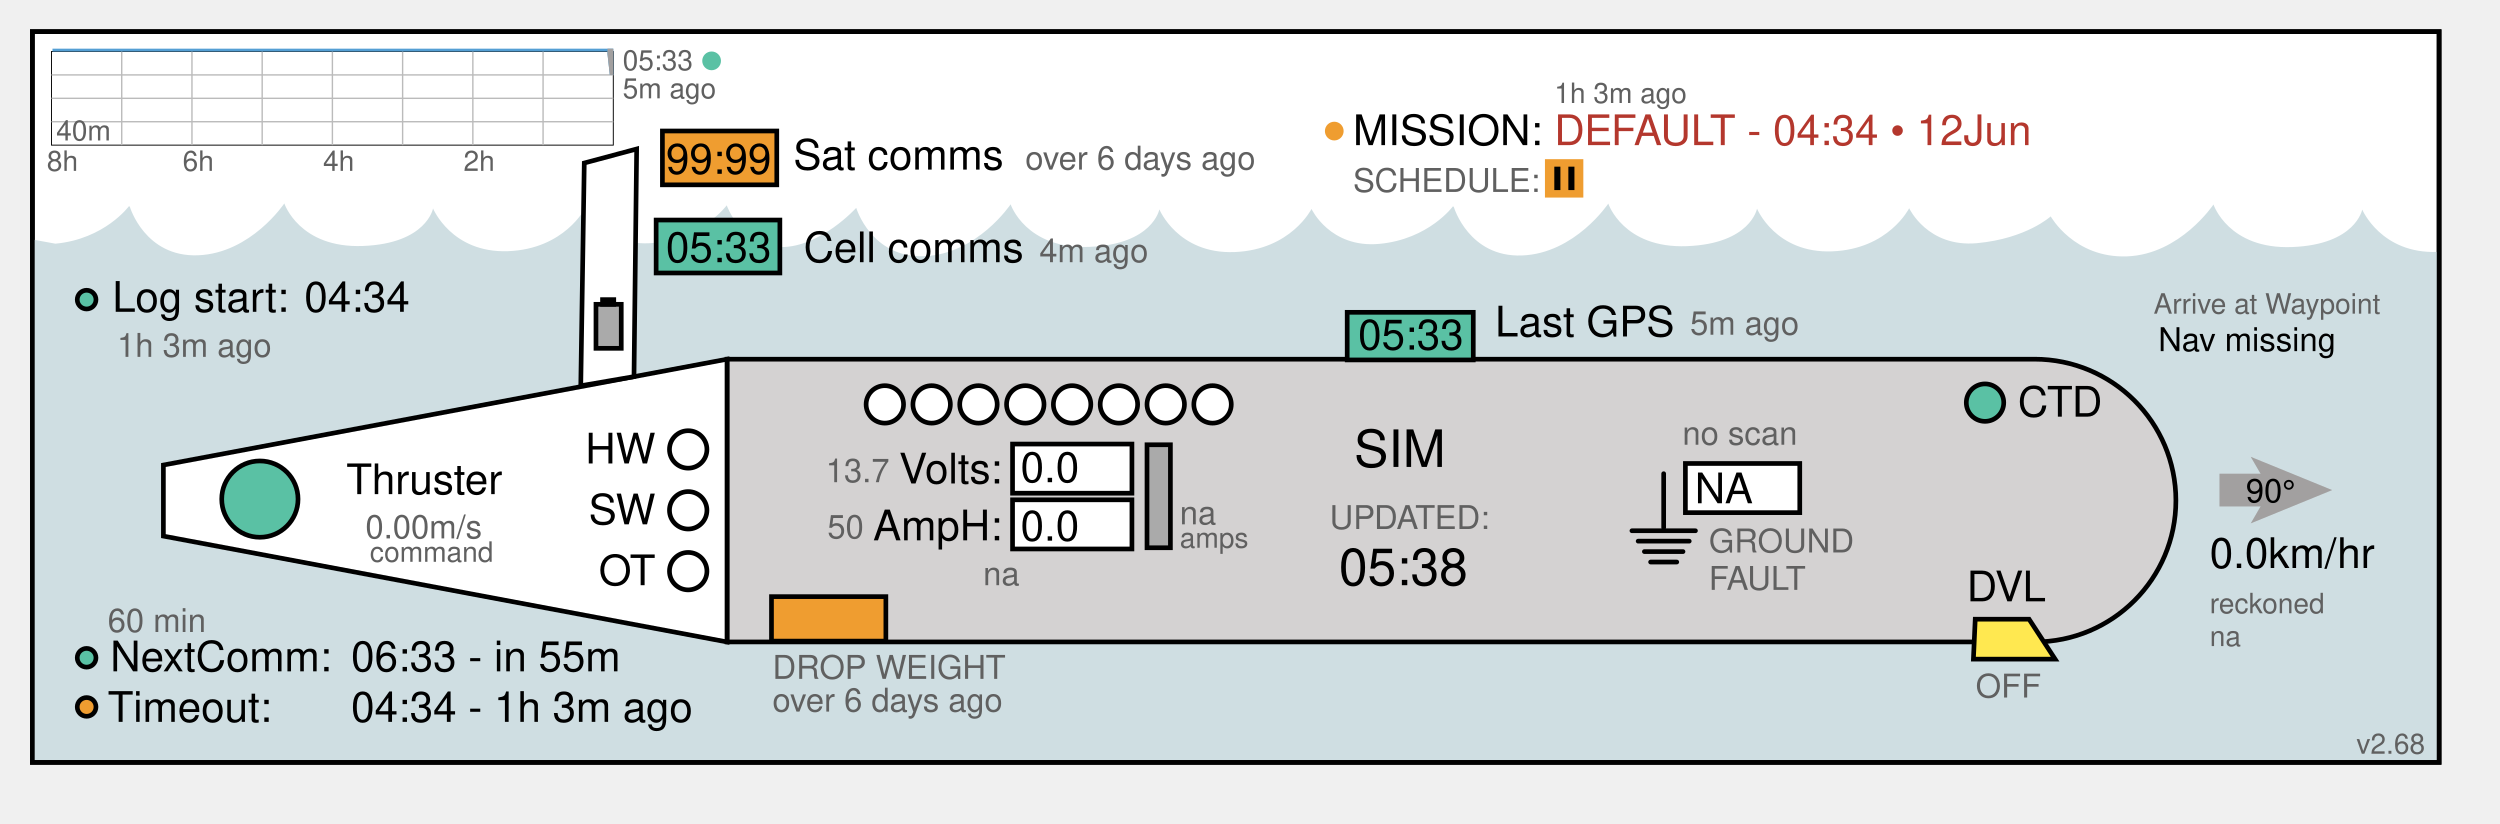
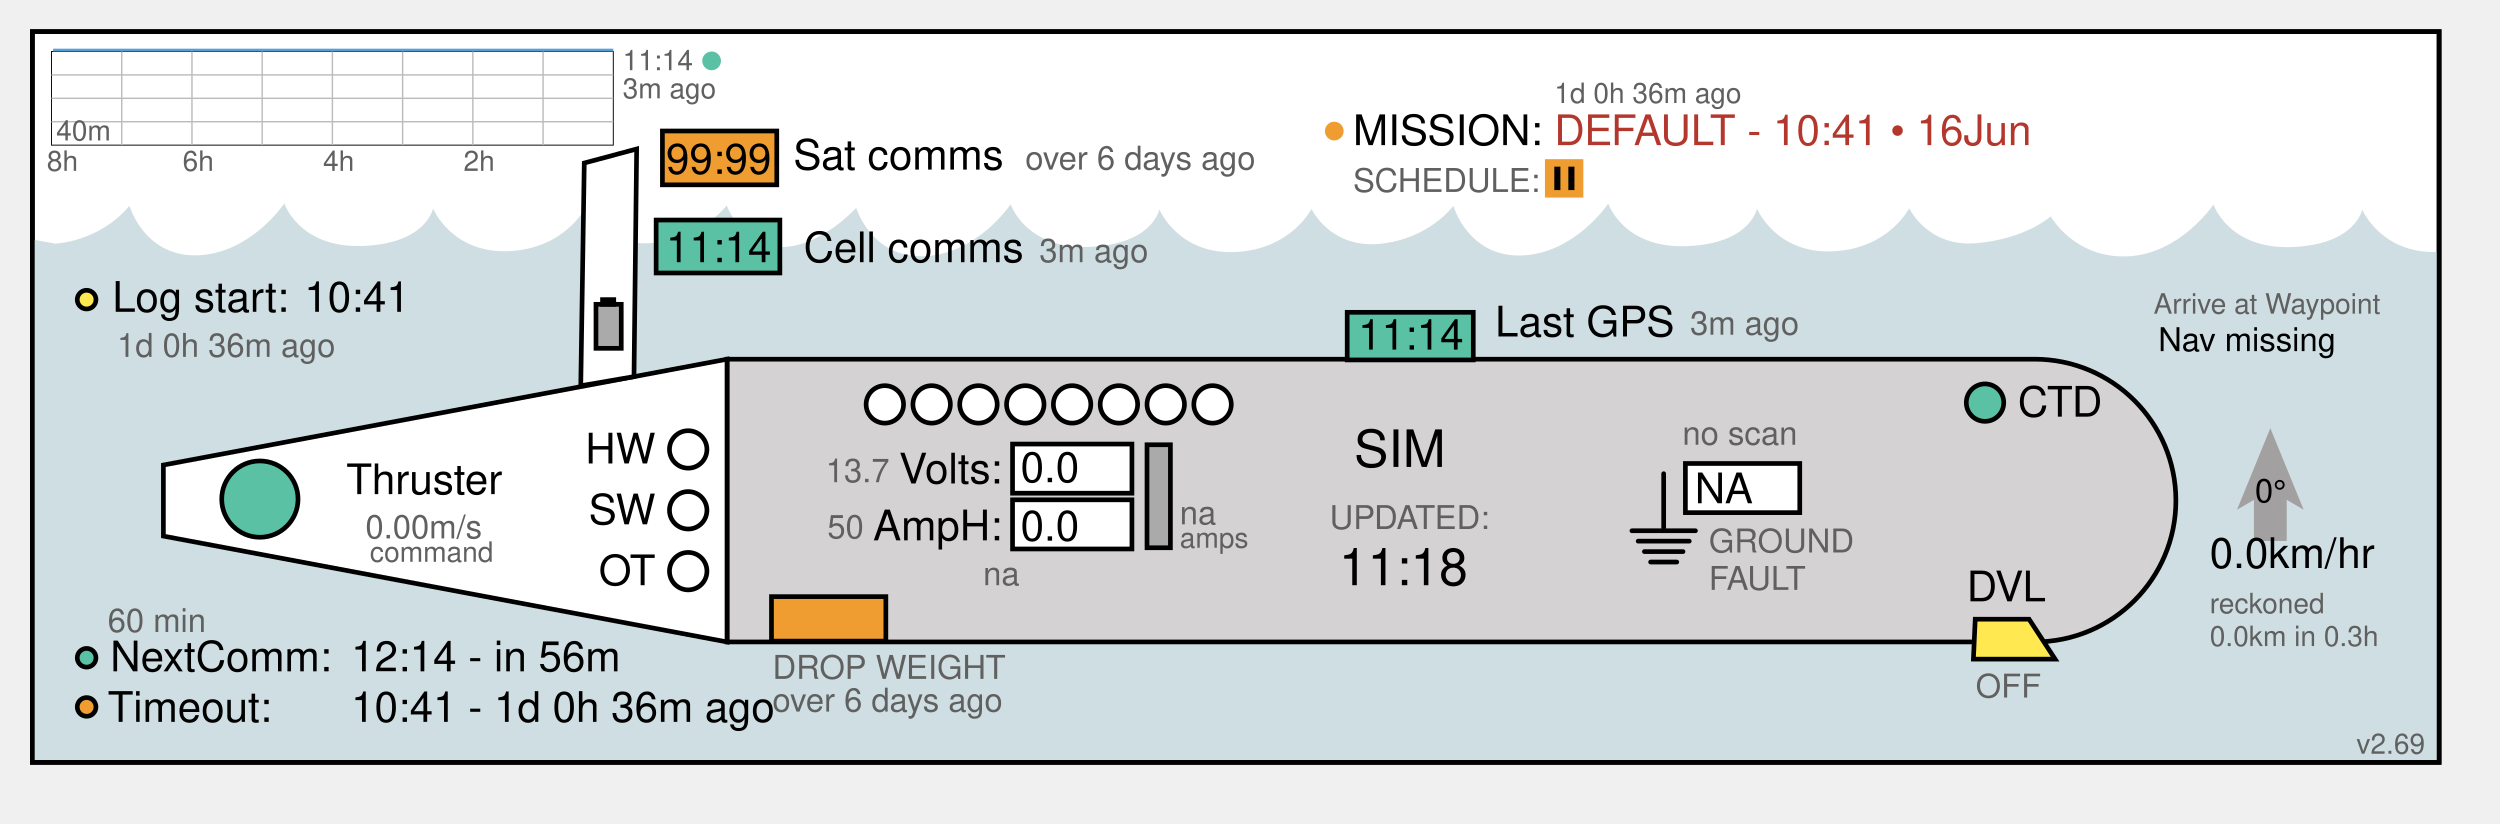
<svg xmlns="http://www.w3.org/2000/svg" version="1.1" id="Layer_1" x="0px" y="0px" viewBox="120 155 534 176" xml:space="preserve">
  <style type="text/css">
	.st0{fill:#CFDEE2;} 
	.st1{fill:none;stroke:#000000; }
	.st2{fill:#D4D2D2;stroke:#000000; } 
	.st3{fill:#FFFFFF;stroke:#000000; } 
	.st4{fill:#5AC1A4;stroke:#000000; } 
	.st5{fill:#FFE850;stroke:#000000; } 
	.st6{fill:#EF9D30;stroke:#000000; } 
	.st7{fill:#FFFFFF;stroke:#000000;stroke-linecap:round; }
	.st8{fill:#C6C4C4;stroke:#000000;stroke-linecap:round; }
	.st9{font-family:HelveticaNeue, Helvetica, Arial, sans-serif;}
	.st10{font-size:9px;}
	.st11{fill:#6D6E6E;stroke:#000000; } 
	.st12{fill:#606060;}  
	.st13{font-size:7px;}
	.st14{font-family:HelveticaNeue-Medium, Helvetica, Arial, sans-serif; }
	.st15{font-size:11px;}
	.st16{fill:#A2A0A0;} 
	.st17{fill:#e3cfa7;} 
	.st18{fill:none;stroke:none; } 
	.st19{fill:#555555;stroke:#000000;stroke-miterlimit:10;}  
	.st20{fill:#e3cfa7;stroke:#000000;stroke-miterlimit:10;}  
	.st21{fill:none;stroke:#46A247;stroke-width:4;stroke-miterlimit:10;} 
	.st22{fill:none;stroke:#555555;stroke-width:9;stroke-linecap:round;stroke-miterlimit:10;} 
	.st23{fill:none;stroke:#46A247;stroke-width:4;stroke-miterlimit:10;} 
	.st24{font-size:6px;}
	.st25{fill:#5AC1A4;stroke:none; } 
	.st26{fill:#FFE850;stroke:none; } 
	.st27{fill:#EF9D30;stroke:none; } 	
	.stwhite{fill:#FFFFFF;stroke:none; } 	
	.st28{fill:#333333; } 
	.st30{font-size:8px;} 
	.st31{fill:#B4372D;} 
	.st32{fill:#aaaaaa;stroke:#000000; } 
	.st33{fill:#FFEEBB;stroke:none; } 
	.stleak2{fill:#7DA6D8;} 
	.stleak1orig{fill:#92c19b;} 
	.stleak1{fill:#a7fbf5;} 
	.sparkbg{fill:#E8E8F0;stroke:none; } 
	.sparkline{fill:none;stroke:#000000; stroke-width:0.2;}  
	.sparkpoly{fill:#549fd4;stroke:none; } 	
	.sparktext{font-size:6px; } 
	.gridline{fill:none;stroke:#BBBBBB; stroke-width:0.3;}  
	</style>
  <rect desc="backgroundbox" x="126.91" y="161.76" class="st3" width="514.08" height="156.08" />
  <g transform="translate(0 8)">
    <g>
      <path class="st0" d="M640.68,200.81v108.71H126.47V198.07l5.36,0.98c10.57-0.98,15.74-8.04,15.74-8.04l0.18,0.2    c0,0,3.21,10.75,14.54,10.32c11.33-0.43,18.44-11.08,18.44-11.08s3.19,9.61,16.79,9.09c13.6-0.52,14.98-8.01,14.98-8.01    s3.95,9.58,16.03,9.12c12.09-0.46,16.47-9.21,16.47-9.21s3.93,8.43,14.49,7.46c10.57-0.98,15.74-8.04,15.74-8.04    s3.15,8.92,11.62,8.92c8.47,0,16.04-8.38,16.04-8.38s3.21,10.75,14.54,10.32c11.33-0.43,18.44-11.08,18.44-11.08    s3.19,9.61,16.79,9.09c13.6-0.52,14.98-8.01,14.98-8.01s3.95,9.58,16.03,9.12c12.09-0.46,16.47-9.21,16.47-9.21    s3.93,8.43,14.49,7.46c10.57-0.98,15.74-8.04,15.74-8.04l0.18,0.2c0,0,3.21,10.75,14.54,10.32c11.33-0.43,18.44-11.08,18.44-11.08    s3.19,9.61,16.79,9.09c13.6-0.52,14.98-8.01,14.98-8.01s3.95,9.58,16.03,9.12c12.09-0.46,16.47-9.21,16.47-9.21    s3.93,8.43,14.49,7.46c10.57-0.98,15.74-5.72,15.74-5.72s5,8.97,16.33,8.54c11.33-0.43,18.44-11.08,18.44-11.08    s3.19,9.61,16.79,9.09c13.6-0.52,14.98-8.01,14.98-8.01S628.59,201.27,640.68,200.81" />
    </g>
  </g>
  <rect desc="dirtbox" x="126.91" y="281.76" class="st18" width="514.08" height="36.08" />
  <rect desc="backgroundbox" x="126.91" y="161.76" class="st1" width="514.08" height="156.08" />
  <line desc="bigcable" class="st18" x1="250.77" y1="292.21" x2="268.73" y2="281.71" />
  <path desc="smallcable" class="st18" d="M137.01,323.1c0,0,7.44-8.93,20.84-8.93s20.85,8.93,42.05,8.93s29.77-18.98,47.66-28.86" />
  <path class="st2" d="M554.57,292.12l-279.27,0l0-60.4l279.27,0c16.68,0,30.2,13.52,30.2,30.2v0  C584.77,278.6,571.25,292.12,554.57,292.12z" />
  <polygon class="st3" points="154.9,269.51 275.29,292.12 275.29,231.72 154.9,254.33 " />
  <polygon class="st3" points="255.42,235.44 244.05,237.4 244.8,189.82 255.99,186.82 " />
  <text desc="HardwareLabel" text-anchor="end" transform="matrix(1 0 0 1 260 254)" class="st9 st10">HW</text>
  <text desc="SoftwareLabel" text-anchor="end" transform="matrix(1 0 0 1 260 267)" class="st9 st10">SW</text>
  <text desc="OtherLabel" text-anchor="end" transform="matrix(1 0 0 1 260 280)" class="st9 st10">OT</text>
  <text desc="text_batteryduration" x="372" y="255" class="st18 st9 st13">na</text>
  <text desc="text_durationlabel" x="372" y="260" class="st18 st9 st24" />
  <rect desc="current" x="365" y="250" class="st32" width="5" height="22" />
  <text desc="text_current" x="372" y="267" class="st12 st9 st13">na</text>
  <rect desc="drop" x="284.79" y="282.44" class="st6" width="24.43" height="9.5" />
  <g>
    <line class="st7" x1="475.36" y1="256.18" x2="475.36" y2="267.72" />
    <line class="st7" x1="468.58" y1="268.37" x2="482.15" y2="268.37" />
    <line class="st7" x1="469.91" y1="270.59" x2="480.82" y2="270.59" />
    <line class="st7" x1="471.24" y1="272.82" x2="479.49" y2="272.82" />
  </g>
  <line class="st8" x1="472.57" y1="275.05" x2="478.16" y2="275.05" />
  <circle desc="thrust" class="st4" cx="175.51" cy="261.61" r="8.15" />
  <g>
    <circle desc="bat1" class="st3" cx="309" cy="241.38" r="4" />
    <circle desc="bat2" class="st3" cx="319" cy="241.38" r="4" />
    <circle desc="bat3" class="st3" cx="329" cy="241.38" r="4" />
    <circle desc="bat4" class="st3" cx="339" cy="241.38" r="4" />
    <circle desc="bat5" class="st3" cx="349" cy="241.38" r="4" />
    <circle desc="bat6" class="st3" cx="359" cy="241.38" r="4" />
    <circle desc="bat7" class="st3" cx="369" cy="241.38" r="4" />
    <circle desc="bat8" class="st3" cx="379" cy="241.38" r="4" />
  </g>
  <rect desc="argobattery_back" x="247.3" y="220" class="st32" width="5.4" height="9.4" />
  <rect desc="argobattery_top" x="248.7" y="219" class="st32" width="2.4" height="1" />
  <rect desc="argobattery" x="247.5" y="220" class="st18" width="5" height="9" />
  <circle desc="CTD" class="st4" cx="544" cy="241" r="4" />
  <circle desc="missiondefault" class="st27" cx="405" cy="183" r="2" />
  <circle desc="scheduleddefault" class="st18" cx="405" cy="193.5" r="1.6" />
  <circle desc="commoverdue" class="st4" cx="138.5" cy="295.5" r="2" />
-   <circle desc="logoverdue" class="st4" cx="138.5" cy="219" r="2" />
+   <circle desc="logoverdue" class="st5" cx="138.5" cy="219" r="2" />
  <circle desc="missionoverdue" class="st6" cx="138.5" cy="306" r="2" />
  <rect desc="satcomm" x="261.49" y="182.98" class="st6" width="24.43" height="11.5" />
  <rect desc="cell" x="260.15" y="202" class="st4" width="26.43" height="11.31" />
  <rect desc="gps" x="407.76" y="221.71" class="st4" width="26.93" height="10.17" />
  <rect desc="amps" x="336.28" y="261.76" class="st3" width="25.5" height="10.5" />
  <rect desc="volts" x="336.28" y="249.85" class="st3" width="25.5" height="10.5" />
  <rect desc="gf_rect" x="480" y="254.0" class="st3" width="24.43" height="10.5" />
  <circle desc="HW" class="st3" cx="267" cy="251" r="4" />
  <circle desc="SW" class="st3" cx="267" cy="264" r="4" />
  <circle desc="OT" class="st3" cx="267" cy="277" r="4" />
  <polygon desc="dvl" class="st5" points="541.91,287.26 553.41,287.26 558.97,295.79 541.52,295.79 " />
  <polygon desc="cart" class="st18" points="348.8,282.24 348.8,315.73 524.05,315.73 524.05,282.24 503.4,282.24 496.15,301.22 381.17,301.22   369.22,282.74 " />
  <circle desc="circle1" class="st18" cx="362.59" cy="298.44" r="5.86" />
  <circle desc="circle2" class="st18" cx="510.1" cy="298.44" r="5.86" />
  <text desc="text_flowago" transform="matrix(1 0 0 1 541.0 272.0)" class="st12 st9 st13" />
  <circle desc="UBAT" class="st18" cx="544" cy="251" r="4" />
  <circle desc="flow" class="st18" cx="544" cy="261" r="4" />
  <text desc="text_cameraago" transform="matrix(1 0 0 1 558 258)" class="st12 st9 st13" />
  <rect desc="CameraBody" class="st18" x="540" y="250" width="16" height="10" />
  <circle desc="CameraLens" class="st18" cx="548" cy="255" r="3" />
  <polygon desc="LowGF" class="st18" points="510,263 514,255 506,255 510,263" />
  <polygon desc="HighGF" class="st18" points="510,255 514,263 506,263 510,255" />
-   <g desc="arrow" transform="rotate (-90,604.94,259.74), rotate(90,605,259.74)">
+   <g desc="arrow" transform="rotate (-90,604.94,259.74), rotate(0,605,259.74)">
    <rect x="594.14" y="256.24" class="st16" width="11.73" height="7" />
    <g>
      <polygon class="st16" points="618.22,259.74 600.81,266.86 604.94,259.74 600.81,252.63" />
    </g>
  </g>
-   <text desc="mission" transform="matrix(1 0 0 1 452.0 186)" class="st9 st10 st12 st31">DEFAULT - 04:34 • 12Jun</text>
-   <text desc="text_missionago" transform="matrix(1 0 0 1 452 177)" class="st12 st9 sparktext">1h 3m ago</text>
+   <text desc="mission" transform="matrix(1 0 0 1 452.0 186)" class="st9 st10 st12 st31">DEFAULT - 10:41 • 16Jun</text>
+   <text desc="text_missionago" transform="matrix(1 0 0 1 452 177)" class="st12 st9 sparktext">1d 0h 36m ago</text>
  <text desc="missionsched" transform="matrix(1 0 0 1 460 196)" class="st12 st9 st13" />
-   <text desc="text_cell" transform="matrix(1 0 0 1 262.2472 211)" class="st9 st10">05:33</text>
+   <text desc="text_cell" transform="matrix(1 0 0 1 262.2472 211)" class="st9 st10">11:14</text>
  <text desc="text_sat" transform="matrix(1 0 0 1 262.2478 192.1254)" class="st9 st10">99:99</text>
-   <text desc="text_gps" transform="matrix(1 0 0 1 410.1005 229.6799)" class="st9 st10">05:33</text>
-   <text desc="text_bearing" transform="matrix(1 0 0 1 605 262.3)" text-anchor="middle" class="st9 st13">90°</text>
+   <text desc="text_gps" transform="matrix(1 0 0 1 410.1005 229.6799)" class="st9 st10">11:14</text>
+   <text desc="text_bearing" transform="matrix(1 0 0 1 605 262.3)" text-anchor="middle" class="st9 st13">0°</text>
  <text desc="text_thrusttime" transform="matrix(1 0 0 1 592 276.3205)" class="st9 st10">0.0km/hr</text>
  <text desc="text_needcommstime" transform="matrix(1 0 0 1 143 290)" class="st12 st9 st13">60 min</text>
-   <text desc="text_nextcomm" transform="matrix(1 0 0 1 195 298.3899)" class="st9 st10">06:33 - in 55m</text>
-   <text desc="text_timeout" transform="matrix(1 0 0 1 195 309.1899)" class="st9 st10">04:34 - 1h 3m ago</text>
+   <text desc="text_nextcomm" transform="matrix(1 0 0 1 195 298.3899)" class="st9 st10">12:14 - in 56m</text>
+   <text desc="text_timeout" transform="matrix(1 0 0 1 195 309.1899)" class="st9 st10">10:41 - 1d 0h 36m ago</text>
  <text desc="text_commago" transform="matrix(1 0 0 1 339.0 191.2224)" class="st12 st9 st13">over 6 days ago</text>
-   <text desc="text_logtime" transform="matrix(1 0 0 1 185.0 221.6039)" class="st9 st10">04:34</text>
-   <text desc="text_logago" transform="matrix(1 0 0 1 145.0 231.2224)" class="st12 st9 st13">1h 3m ago</text>
-   <text desc="text_cellago" transform="matrix(1 0 0 1 342.0 211)" class="st12 st9 st13">4m ago</text>
+   <text desc="text_logtime" transform="matrix(1 0 0 1 185.0 221.6039)" class="st9 st10">10:41</text>
+   <text desc="text_logago" transform="matrix(1 0 0 1 145.0 231.2224)" class="st12 st9 st13">1d 0h 36m ago</text>
+   <text desc="text_cellago" transform="matrix(1 0 0 1 342.0 211)" class="st12 st9 st13">3m ago</text>
  <text desc="text_argoago" transform="matrix(1 0 0 1 258 227)" class="st12 st9 st13" />
  <text desc="text_volts" transform="matrix(1 0 0 1 338.0 257.9931)" class="st9 st10">0.0</text>
  <text desc="text_amps" transform="matrix(1 0 0 1 338.0 270.4917)" class="st9 st10">0.0</text>
  <text desc="text_ampago" transform="matrix(1 0 0 1 330.0 280.0)" class="st12 st9 st13">na</text>
  <text desc="text_droptime" transform="matrix(1 0 0 1 285 307)" class="st12 st9 st13">over 6 days ago</text>
  <text desc="text_gftime" transform="matrix(1 0 0 1 479.3629 250)" class="st12 st9 st13">no scan</text>
-   <text desc="text_gpsago" transform="matrix(1 0 0 1 481 226.5)" class="st12 st9 st13">5m ago</text>
+   <text desc="text_gpsago" transform="matrix(1 0 0 1 481 226.5)" class="st12 st9 st13">3m ago</text>
  <text desc="text_gf" transform="matrix(1 0 0 1 482 262.4973)" class="st9 st10">NA</text>
  <text desc="text_arrive" transform="matrix(1 0 0 1 580 222)" class="st12 st9 st24">Arrive at Waypoint</text>
  <text desc="text_speed" transform="matrix(1 0 0 1 198.0612 270)" class="st12 st9 st13">0.00m/s</text>
  <text desc="text_vehicle" transform="matrix(1 0 0 1 419 254.7336)" text-anchor="middle" class="st14 st15">SIM</text>
-   <text desc="text_lastupdate" transform="matrix(1 0 0 1 406.0 280.0)" class="st14 st15">05:38</text>
-   <text desc="reckoned_detail" transform="matrix(1 0 0 1 592 293)" class="st12 st9 st24">na</text>
+   <text desc="text_lastupdate" transform="matrix(1 0 0 1 406.0 280.0)" class="st14 st15">11:18</text>
+   <text desc="reckoned_detail" transform="matrix(1 0 0 1 592 293)" class="st12 st9 st24">0.0km in 0.3h</text>
  <text desc="text_arrivestation" transform="matrix(1 0 0 1 581 230)" class="st9 st13">Nav missing</text>
  <text desc="text_stationdist" transform="matrix(1 0 0 1 582 238)" class="st12 st9 st24" />
  <text desc="text_currentdist" transform="matrix(1 0 0 1 582 245)" class="st12 st9 st24" />
  <text desc="text_dvlstatus" transform="matrix(1 0 0 1 542 304)" class="st12 st9 st13">OFF</text>
  <text desc="text_criticalerror" transform="matrix(1 0 0 1 352.0 300)" class="st9 st30 st31" />
  <text desc="text_criticaltime" transform="matrix(1 0 0 1 354 307)" class="st12 st9 st13" />
  <text desc="text_satcomms" transform="matrix(1 0 0 1 289.4541 191.2224)" class="st9 st10 ">Sat comms</text>
  <text desc="text_nextcomms" transform="matrix(1 0 0 1 143.5453 298.3899)" class="st9 st10 ">NextComm:</text>
-   <text desc="text_version" transform="matrix(1 0 0 1 638 316)" text-anchor="end" class="st12 st9 st24">v2.68</text>
+   <text desc="text_version" transform="matrix(1 0 0 1 638 316)" text-anchor="end" class="st12 st9 st24">v2.69</text>
  <text desc="text_thresh_volt" x="310" y="258" text-anchor="end" class="st12 st9 st13">13.7</text>
  <text desc="text_thresh_amph" x="304.5" y="270" text-anchor="end" class="st12 st9 st13">50</text>
  <text desc="pausedtext" transform="matrix(1 0 0 1 409 196)" class="st12 st9 st13">SCHEDULE:</text>
  <rect x="450" y="189" class="st27" width="8.2" height="8.2" />
  <rect x="452" y="190.6" width="1.3" height="5" />
  <rect x="455" y="190.6" width="1.3" height="5" />
  <g>
    <text transform="matrix(1 0 0 1 485 273)" class="st12 st9 st13">GROUND</text>
    <text transform="matrix(1 0 0 1 485 281)" class="st12 st9 st13">FAULT</text>
  </g>
  <text transform="matrix(1 0 0 1 409.0 186)" class="st9 st10">MISSION:</text>
  <text transform="matrix(1 0 0 1 404.0 268.0)" class="st12 st9 st13">UPDATED:</text>
  <rect desc="sparkbox" x="131" y="166" class="sparkline" width="120" height="20" />
  <polyline desc="sparkline" class="gridline" points="161.0,166 161.0,186" />
  <polyline desc="sparkline" class="gridline" points="191.0,166 191.0,186" />
  <polyline desc="sparkline" class="gridline" points="221.0,166 221.0,186" />
  <polyline desc="sparkline" class="gridline" points="131,171.0 251,171.0" />
  <polyline desc="sparkline" class="gridline" points="131,176.0 251,176.0" />
  <polyline desc="sparkline" class="gridline" points="131,181.0 251,181.0" />
  <polyline desc="minorgrid" class="gridline" points="146.0,166 146.0,186" />
  <polyline desc="minorgrid" class="gridline" points="176.0,166 176.0,186" />
  <polyline desc="minorgrid" class="gridline" points="206.0,166 206.0,186" />
  <polyline desc="minorgrid" class="gridline" points="236.0,166 236.0,186" />
-   <text desc="sparknote" transform="matrix(1 0 0 1 253 170)" class="st12 st9 sparktext">05:33</text>
-   <text desc="sparknote" transform="matrix(1 0 0 1 253 176)" class="st12 st9 sparktext">5m ago</text>
+   <text desc="sparknote" transform="matrix(1 0 0 1 253 170)" class="st12 st9 sparktext">11:14</text>
+   <text desc="sparknote" transform="matrix(1 0 0 1 253 176)" class="st12 st9 sparktext">3m ago</text>
  <text desc="axislabel" transform="matrix(1 0 0 1 159.0 191.5)" class="st12 st9 sparktext">6h</text>
  <text desc="axislabel" transform="matrix(1 0 0 1 189.0 191.5)" class="st12 st9 sparktext">4h</text>
  <text desc="axislabel" transform="matrix(1 0 0 1 219.0 191.5)" class="st12 st9 sparktext">2h</text>
  <text desc="axislabel" transform="matrix(1 0 0 1 130 191.5)" class="st12 st9 sparktext">8h</text>
  <circle desc="spr_is_old" class="st25" cx="272" cy="168" r="2" />
-   <polygon desc="sparkpoly" class="sparkpoly" points="131.209,165.4 131.209,166 131.209,166 132.538,166 132.538,166 133.868,166 133.868,166 135.195,166 135.195,166 136.525,166 136.525,166 137.854,166 137.854,166 139.184,166 139.184,166 140.514,166 140.514,166 141.843,166 141.843,166 143.171,166 143.171,166 144.502,166 144.502,166 145.83,166 145.83,166 147.159,166 147.159,166 148.489,166 148.489,166 149.818,166 149.818,166 151.148,166 151.148,166 152.476,166 152.476,166 153.807,166 153.807,166 155.135,166 155.135,166 156.464,166 156.464,166 157.792,166 157.792,166 159.124,166 159.124,166 160.453,166 160.453,166 161.781,166 161.781,166 163.11,166 163.11,166 164.44,166 164.44,166 165.77,166 165.77,166 167.099,166 167.099,166 168.428,166 168.428,166 169.756,166 169.756,166 171.087,166 171.087,166 172.417,166 172.417,166 173.745,166 173.745,166 175.074,166 175.074,166 176.404,166 176.404,166 177.733,166 177.733,166 179.063,166 179.063,166 180.392,166 180.392,166 181.722,166 181.722,166 183.049,166 183.049,166 184.379,166 184.379,166 185.709,166 185.709,166 187.038,166 187.038,166 188.368,166 188.368,166 189.696,166 189.696,166 191.025,166 191.025,166 192.355,166 192.355,166 193.684,166 193.684,166 195.012,166 195.012,166 196.341,166 196.341,166 197.673,166 197.673,166 199.001,166 199.001,166 200.328,166 200.328,166 201.66,166 201.66,166 202.989,166 202.989,166 204.319,166 204.319,166 235.132,166 236.462,166 237.792,166 239.121,166 240.451,166 241.778,166 243.108,166 244.438,166 245.765,166 247.097,166 248.424,166 249.754,166 249.754,166.5 250.254,171 251,171  251,165.4" />
-   <polyline desc="sparkline" class="st16" points="249.754,165.4 249.754,166.5 250.254,171.0 251,171.0 251,165.4" />
+   <polygon desc="sparkpoly" class="sparkpoly" points="131.347,165.4 131.347,166 131.347,166 132.694,166 132.694,166 134.024,166 134.024,166 135.354,166 135.354,166 136.683,166 136.683,166 138.012,166 138.012,166 139.342,166 139.342,166 140.669,166 140.669,166 141.999,166 141.999,166 143.329,166 143.329,166 144.659,166 144.659,166 145.988,166 145.988,166 147.315,166 147.315,166 148.647,166 148.647,166 149.975,166 149.975,166 151.306,166 151.306,166 152.632,166 152.632,166 153.963,166 153.963,166 155.293,166 155.293,166 156.62,166 156.62,166 157.952,166 157.952,166 159.28,166 159.28,166 160.609,166 160.609,166 161.937,166 161.937,166 163.266,166 163.266,166 164.596,166 164.596,166 165.926,166 165.926,166 167.257,166 167.257,166 168.585,166 168.585,166 169.914,166 169.914,166 171.244,166 171.244,166 172.573,166 172.573,166 173.903,166 173.903,166 175.231,166 175.231,166 176.56,166 176.56,166 177.89,166 177.89,166 179.219,166 179.219,166 180.549,166 180.549,166 181.876,166 181.876,166 183.206,166 183.206,166 184.536,166 184.536,166 185.863,166 185.863,166 187.194,166 187.194,166 188.524,166 188.524,166 189.852,166 189.852,166 191.181,166 191.181,166 192.511,166 192.511,166 193.841,166 193.841,166 195.17,166 195.17,166 196.499,166 196.499,166 197.829,166 197.829,166 199.157,166 199.157,166 200.488,166 200.488,166 201.816,166 201.816,166 203.145,166 203.145,166 204.475,166 204.475,166 205.805,166 205.805,166 207.134,166 207.134,166 208.462,166 208.462,166 209.793,166 209.793,166 211.121,166 211.121,166 212.45,166 212.45,166 213.78,166 213.78,166 215.11,166 215.11,166 216.439,166 216.439,166 217.767,166 217.767,166 219.098,166 219.098,166 220.426,166 220.426,166 221.756,166 221.756,166 223.085,166 223.085,166 224.414,166 224.414,166 225.744,166 225.744,166 227.072,166 227.072,166 228.403,166 228.403,166 229.731,166 229.731,166 231.061,166 231.061,166 232.388,166 232.388,166 233.719,166 233.719,166 235.047,166 235.047,166 236.377,166 236.377,166 237.708,166 237.708,166 239.036,166 239.036,166 240.365,166 240.365,166 241.695,166 241.695,166 243.024,166 243.024,166 244.352,166 244.352,166 245.682,166 245.682,166 247.011,166 247.011,166 248.341,166 248.341,166 249.668,166 249.668,166 251,166 251,166  251,165.4" />
  <text desc="sparknote" transform="matrix(1 0 0 1 132 185)" class="st12 st9 sparktext">40m</text>
  <text desc="reckoned_label" transform="matrix(1 0 0 1 592 286)" class="st12 st9 st24">reckoned</text>
  <text desc="speeded_label" transform="matrix(1 0 0 1 199 275)" class="st12 st9 st24">command</text>
  <text transform="matrix(1 0 0 1 334 258.2642)" text-anchor="end" class="st9 st10">Volts:</text>
  <text transform="matrix(1 0 0 1 334 270.4165)" text-anchor="end" class="st9 st10">AmpH:</text>
  <text desc="text_amplabel" x="372" y="272" class="st12 st9 st24">amps</text>
  <text transform="matrix(1 0 0 1 285 300)" class="st12 st9 st13">DROP WEIGHT</text>
  <text transform="matrix(1 0 0 1 143.0 309.1899)" class="st9 st10">Timeout: </text>
  <text desc="" transform="matrix(1 0 0 1 551 244)" class="st9 st10">CTD</text>
  <text transform="matrix(1 0 0 1 540.0956 283.4494)" class="st9 st10">DVL</text>
  <text transform="matrix(1 0 0 1 439.3514 226.8654)" class="st9 st10">Last GPS</text>
  <text transform="matrix(1 0 0 1 291.6499 211)" class="st9 st10">Cell comms</text>
  <text transform="matrix(1 0 0 1 144.0 221.6039)" class="st9 st10">Log start:</text>
  <text transform="matrix(1 0 0 1 193.9667 260.552)" class="st9 st10">Thruster</text>
</svg>
